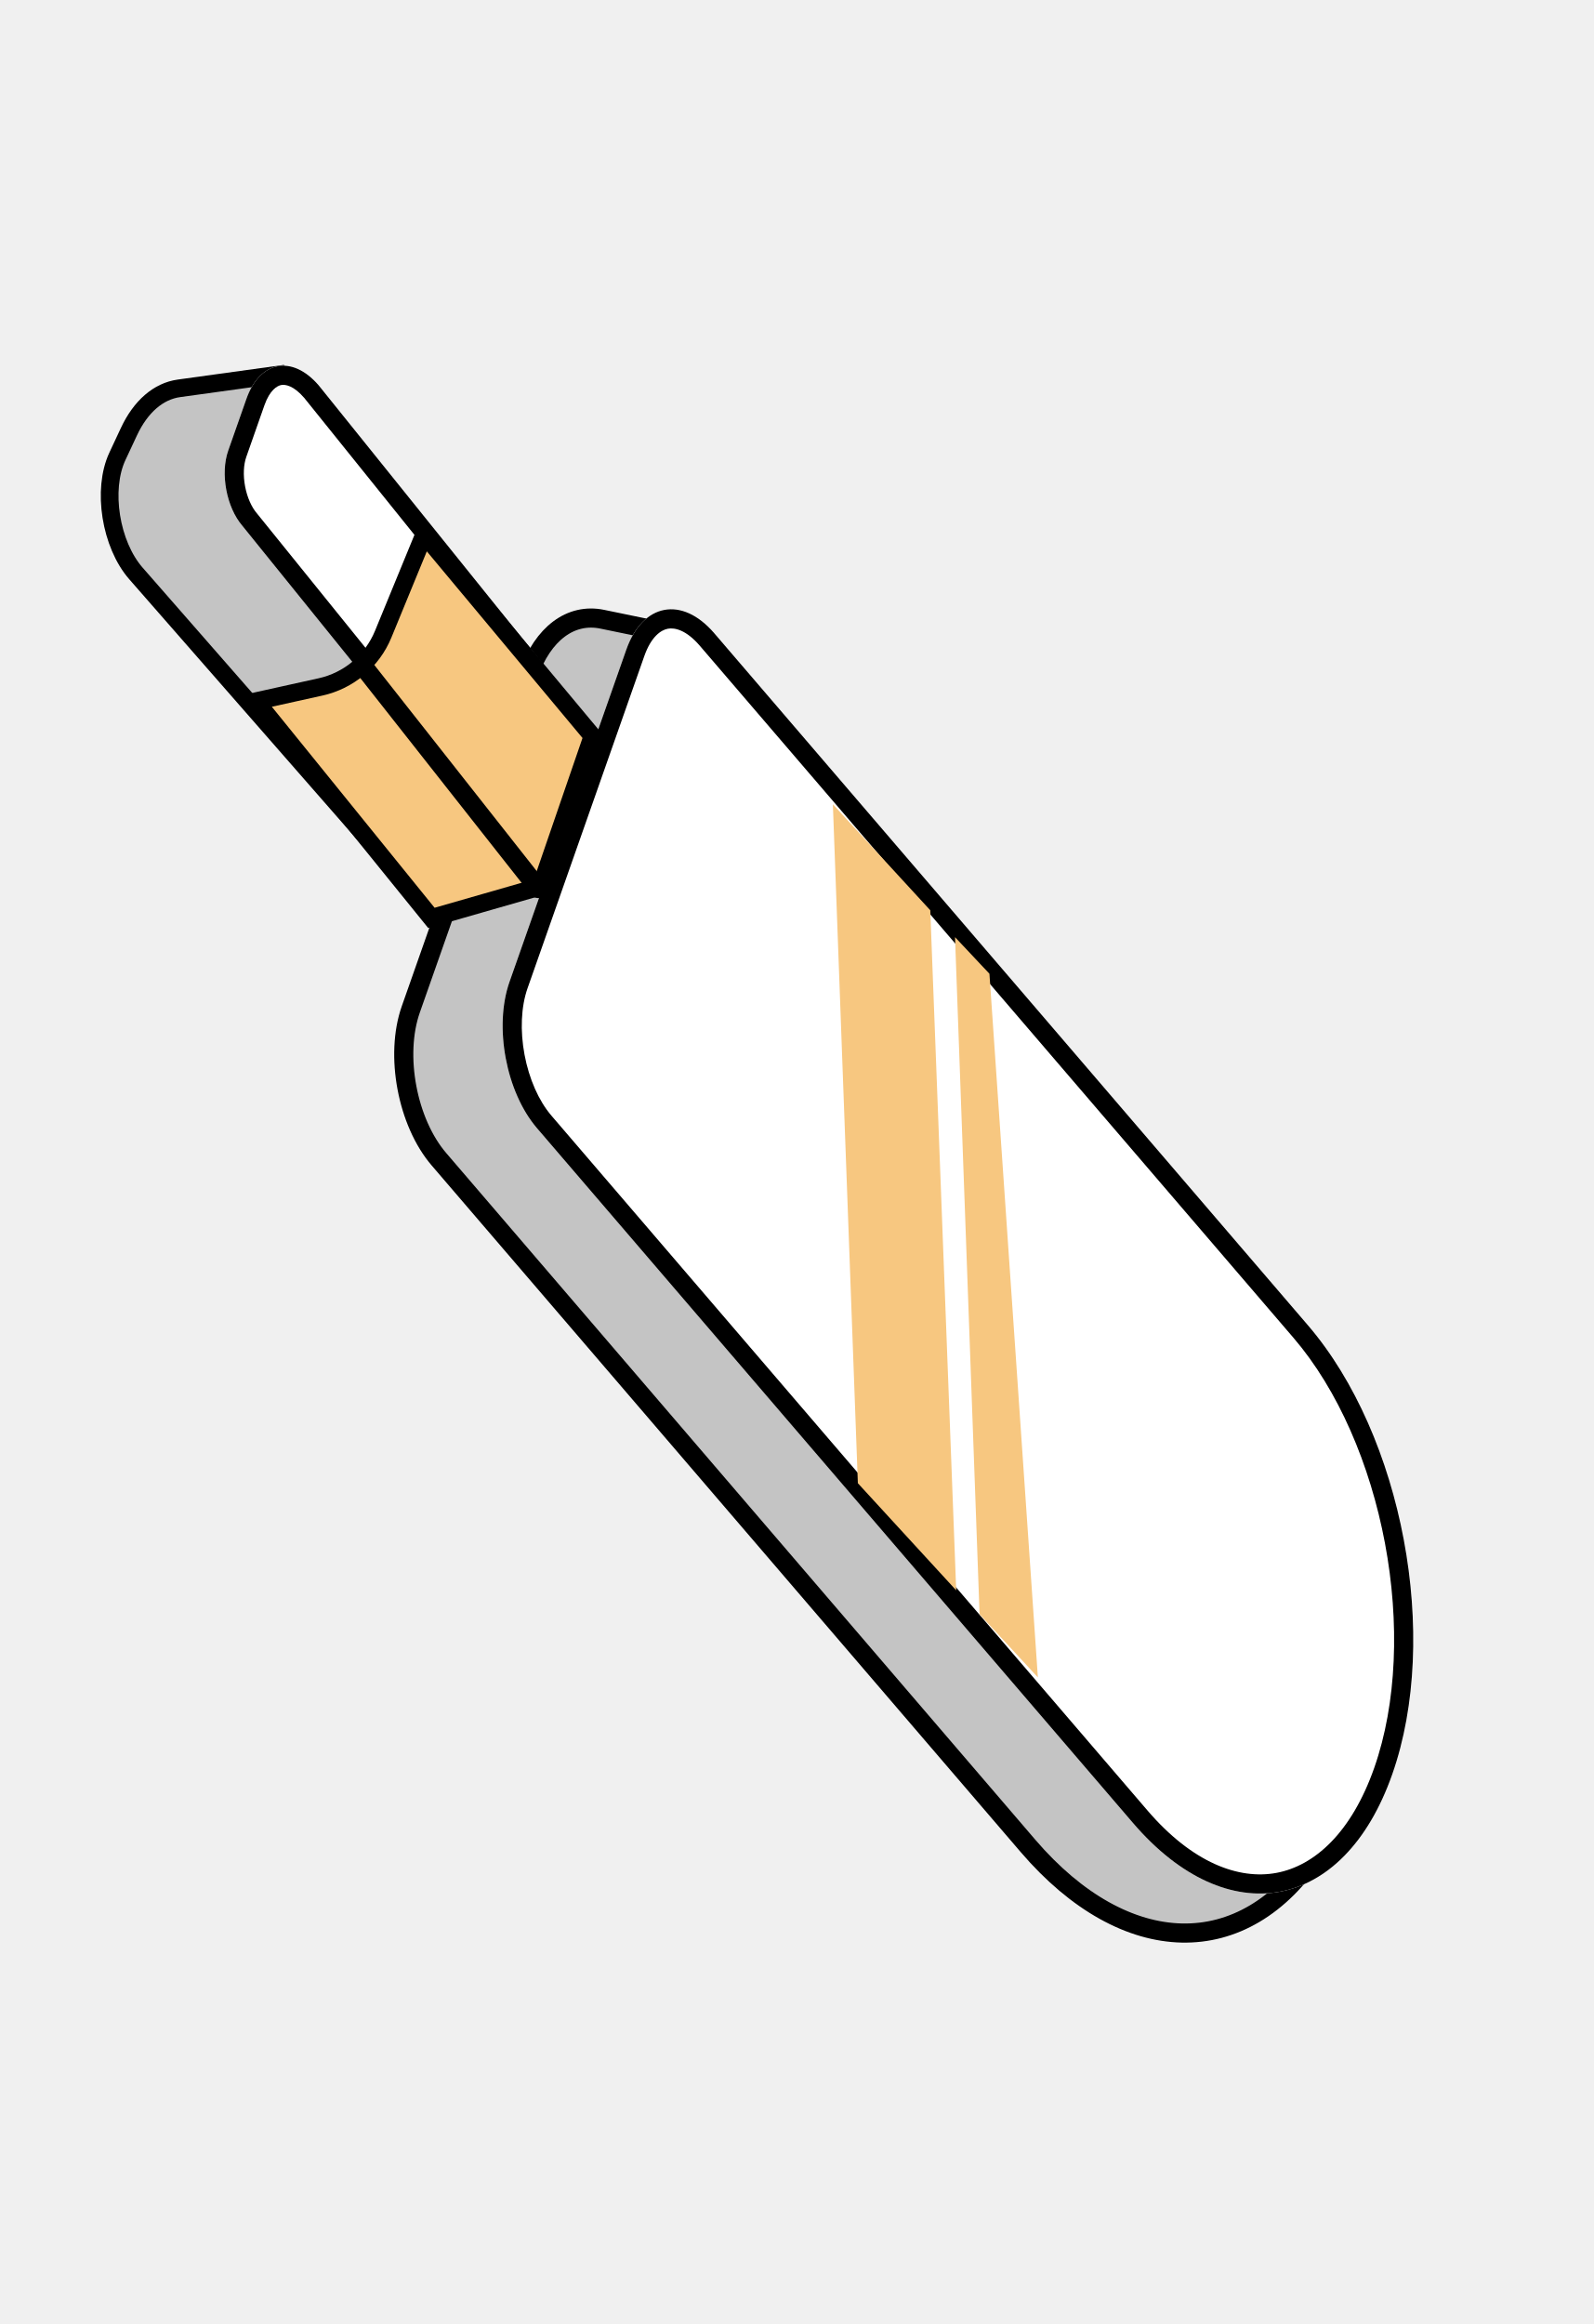
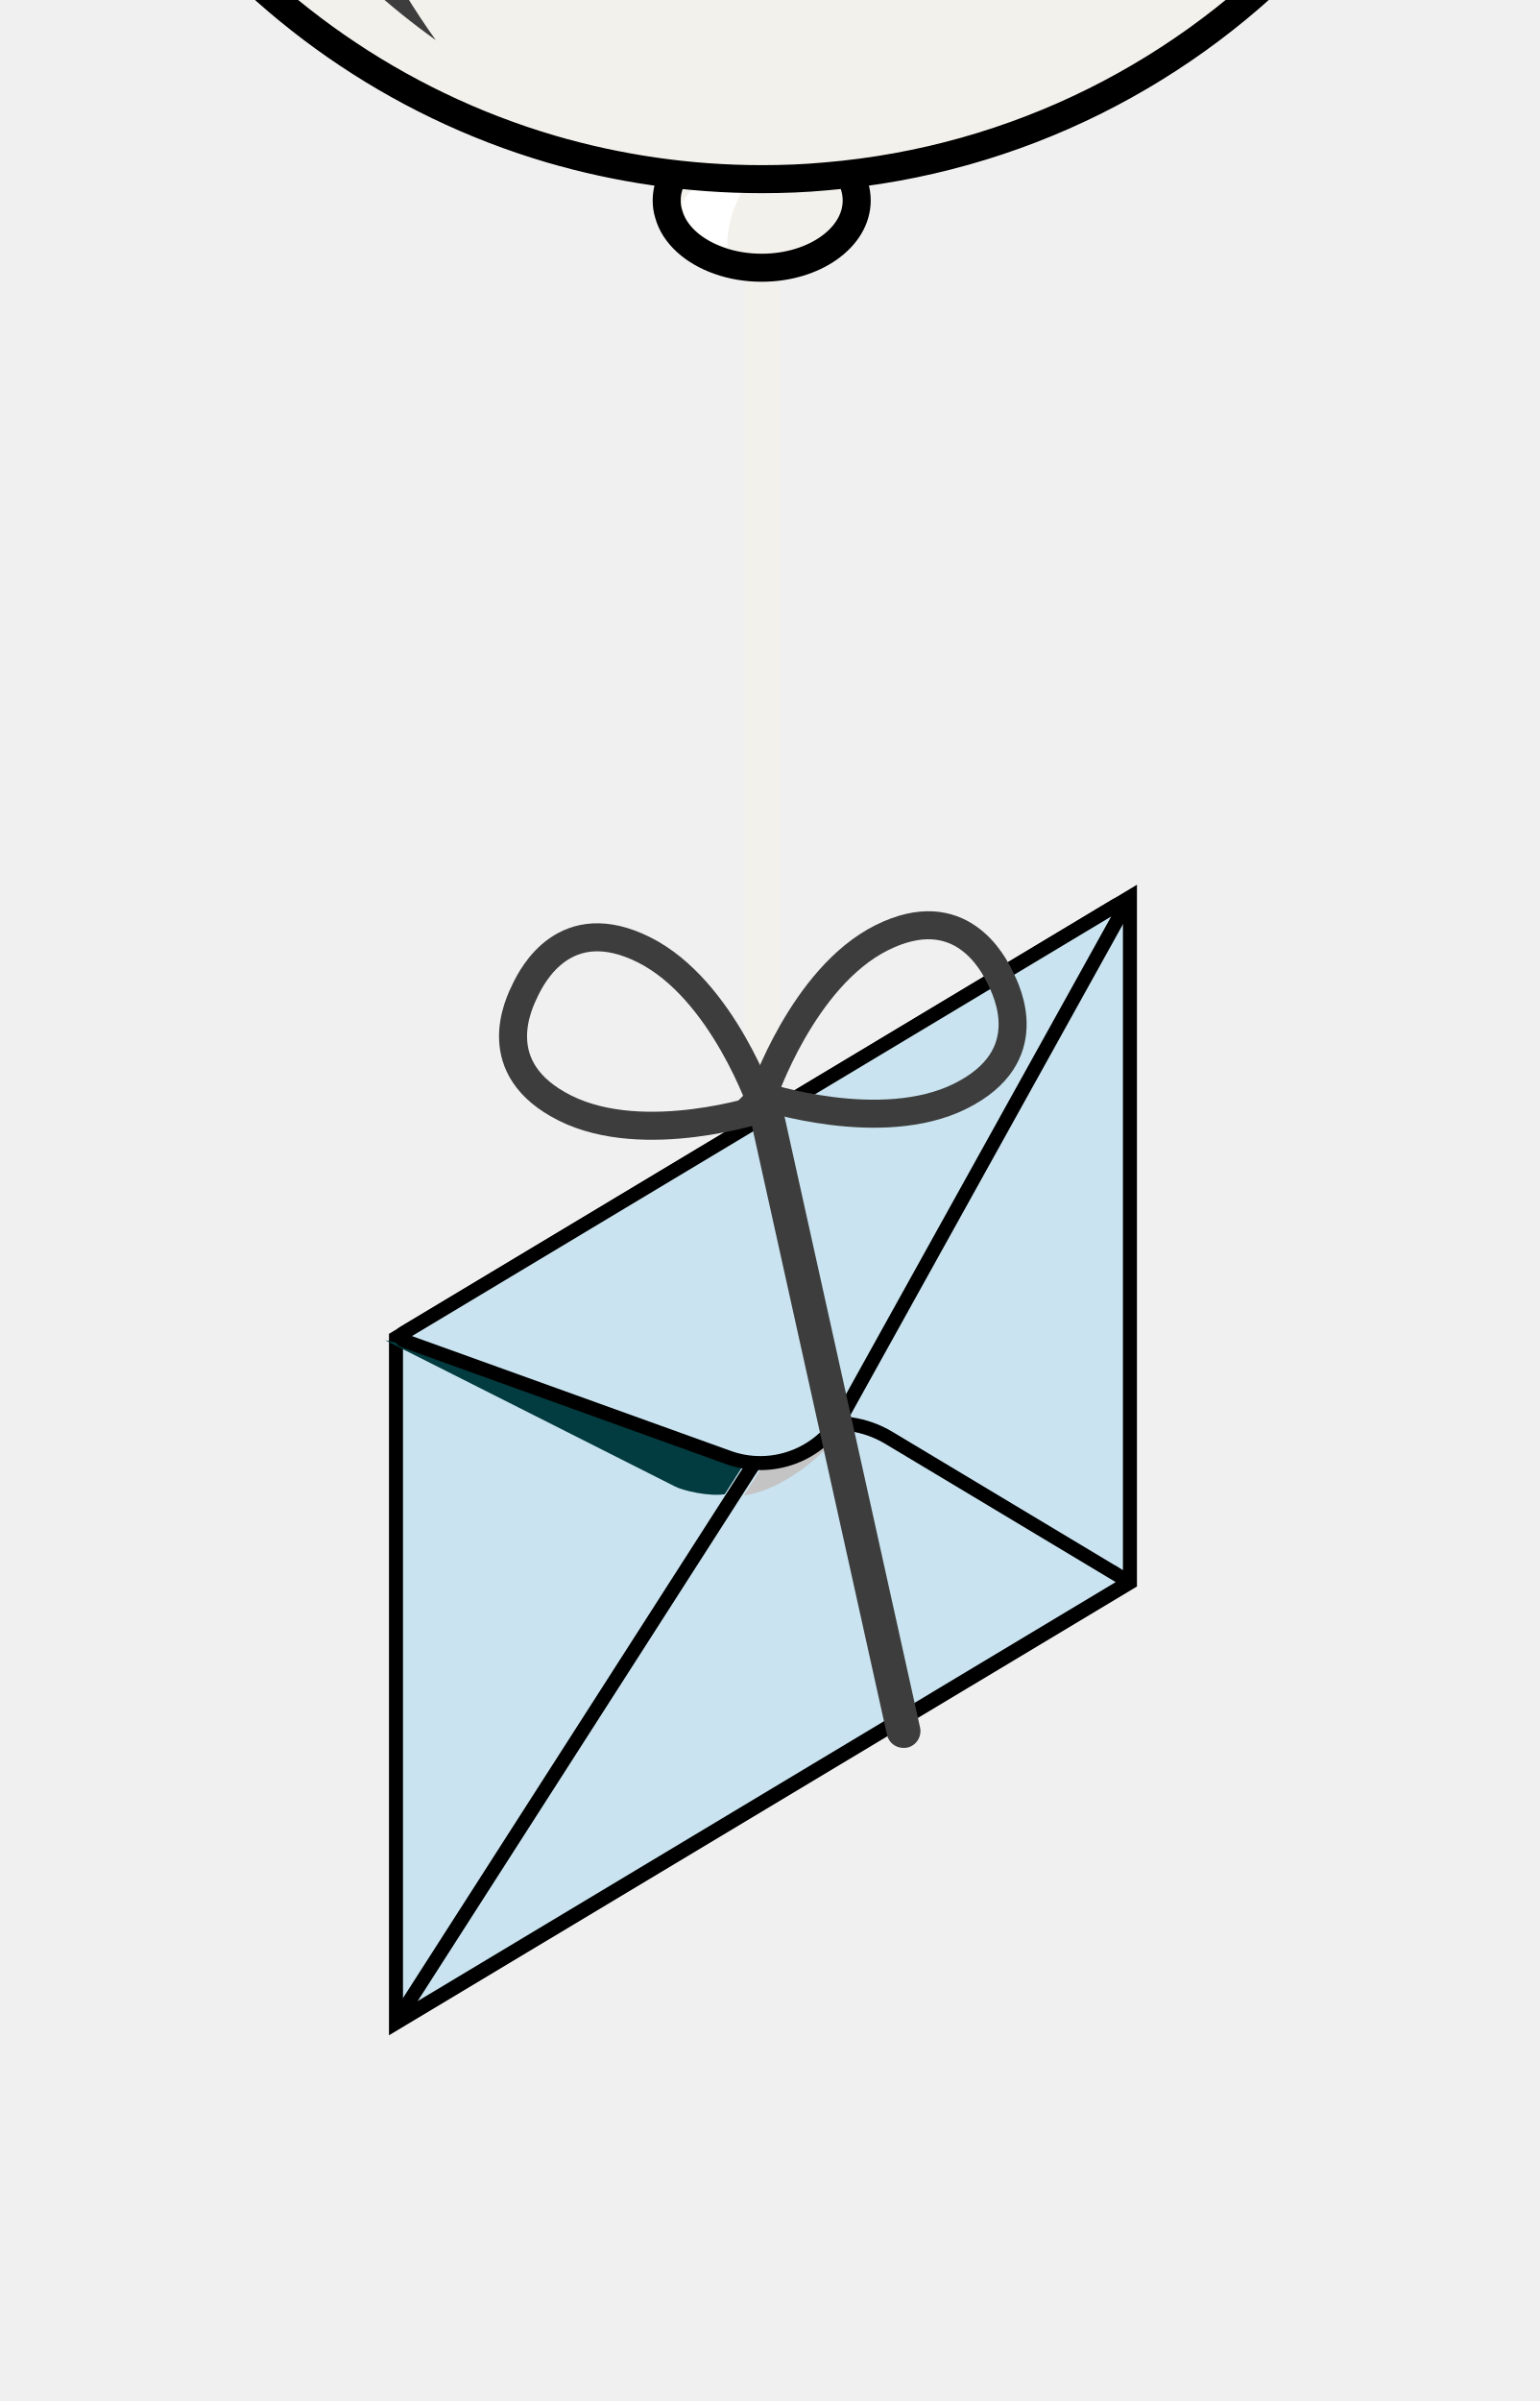
- <svg xmlns="http://www.w3.org/2000/svg" width="72" height="105" viewBox="0 0 72 105" fill="none">
-   <path d="M5.304 20.62L5.826 19.503C6.357 18.367 7.159 17.673 8.089 17.545L12.626 16.918L27.058 40.46L24.713 47.13L6.144 25.91C4.995 24.598 4.602 22.122 5.304 20.62Z" fill="#C4C4C4" stroke="black" stroke-width="0.8" />
-   <path d="M18.563 45.605L23.885 30.467C24.532 28.626 25.791 27.684 27.213 27.977L29.956 28.543L59.197 78.09C60.22 79.823 60.345 82.342 59.473 83.683C56.239 88.658 50.866 88.542 46.457 83.403L19.833 52.373C18.403 50.706 17.834 47.676 18.563 45.605Z" fill="#C4C4C4" stroke="black" stroke-width="0.864" />
-   <mask id="path-3-inside-1_908_8880" fill="white">
-     <path d="M24.264 50.97C22.868 49.343 22.312 46.385 23.023 44.362L28.3 29.356C29.041 27.248 30.821 26.914 32.276 28.61L59.105 59.879C63.39 64.874 65.095 73.957 62.912 80.166C60.729 86.375 55.485 87.359 51.199 82.364L24.264 50.97Z" />
-     <path d="M10.951 23.755C10.233 22.918 9.948 21.398 10.313 20.358L11.133 18.026C11.742 16.293 13.206 16.019 14.402 17.413L26.997 33.062L24.412 40.413L10.951 23.755Z" />
-   </mask>
-   <path d="M24.264 50.97C22.868 49.343 22.312 46.385 23.023 44.362L28.3 29.356C29.041 27.248 30.821 26.914 32.276 28.61L59.105 59.879C63.39 64.874 65.095 73.957 62.912 80.166C60.729 86.375 55.485 87.359 51.199 82.364L24.264 50.97Z" fill="white" />
-   <path d="M10.951 23.755C10.233 22.918 9.948 21.398 10.313 20.358L11.133 18.026C11.742 16.293 13.206 16.019 14.402 17.413L26.997 33.062L24.412 40.413L10.951 23.755Z" fill="white" />
-   <path d="M51.199 82.364L50.544 82.927L50.544 82.927L51.199 82.364ZM59.105 59.879L58.449 60.442L58.449 60.442L59.105 59.879ZM28.3 29.356L29.115 29.642L29.115 29.642L28.3 29.356ZM32.276 28.61L32.931 28.047L32.931 28.047L32.276 28.61ZM23.023 44.362L22.208 44.076L22.208 44.076L23.023 44.362ZM24.264 50.97L24.919 50.407L24.919 50.407L24.264 50.97ZM26.997 33.062L27.812 33.348L27.971 32.895L27.67 32.52L26.997 33.062ZM24.412 40.413L23.74 40.956L24.713 42.161L25.227 40.7L24.412 40.413ZM11.133 18.026L11.948 18.313L11.133 18.026ZM14.402 17.413L15.075 16.871L15.066 16.86L15.057 16.85L14.402 17.413ZM10.313 20.358L11.129 20.645L11.129 20.645L10.313 20.358ZM10.951 23.755L11.623 23.212L11.615 23.202L11.607 23.192L10.951 23.755ZM23.839 44.649L29.115 29.642L27.485 29.069L22.208 44.076L23.839 44.649ZM31.62 29.172L58.449 60.442L59.76 59.317L32.931 28.047L31.62 29.172ZM51.855 81.802L24.919 50.407L23.608 51.532L50.544 82.927L51.855 81.802ZM62.097 79.879C61.065 82.812 59.394 84.297 57.685 84.617C55.975 84.938 53.88 84.161 51.855 81.802L50.544 82.927C52.805 85.562 55.474 86.791 58.003 86.316C60.533 85.841 62.575 83.729 63.727 80.453L62.097 79.879ZM58.449 60.442C60.47 62.797 61.916 66.165 62.585 69.727C63.253 73.288 63.126 76.952 62.097 79.879L63.727 80.453C64.88 77.171 64.993 73.189 64.283 69.408C63.574 65.627 62.025 61.956 59.76 59.317L58.449 60.442ZM29.115 29.642C29.425 28.76 29.87 28.464 30.179 28.406C30.488 28.348 31.011 28.462 31.62 29.172L32.931 28.047C32.086 27.061 30.99 26.495 29.861 26.707C28.731 26.919 27.915 27.844 27.485 29.069L29.115 29.642ZM22.208 44.076C21.791 45.264 21.759 46.668 22.004 47.974C22.249 49.279 22.788 50.577 23.608 51.532L24.919 50.407C24.343 49.736 23.907 48.741 23.703 47.655C23.499 46.569 23.545 45.483 23.839 44.649L22.208 44.076ZM11.129 20.645L11.948 18.313L10.318 17.739L9.498 20.072L11.129 20.645ZM13.729 17.954L26.323 33.604L27.67 32.52L15.075 16.871L13.729 17.954ZM26.181 32.775L23.597 40.127L25.227 40.7L27.812 33.348L26.181 32.775ZM25.084 39.87L11.623 23.212L10.279 24.298L23.74 40.956L25.084 39.87ZM11.948 18.313C12.193 17.618 12.526 17.43 12.707 17.396C12.888 17.362 13.266 17.416 13.746 17.975L15.057 16.85C14.341 16.015 13.39 15.51 12.388 15.698C11.386 15.886 10.683 16.702 10.318 17.739L11.948 18.313ZM9.498 20.072C9.253 20.768 9.241 21.568 9.377 22.292C9.513 23.016 9.814 23.757 10.295 24.317L11.607 23.192C11.37 22.916 11.17 22.478 11.075 21.973C10.98 21.468 11.008 20.988 11.129 20.645L9.498 20.072Z" fill="black" mask="url(#path-3-inside-1_908_8880)" />
-   <path d="M17.315 28.656L19.169 24.145L26.774 33.26L24.438 40.052L19.494 41.471L11.566 31.681L14.486 31.035C15.761 30.753 16.818 29.864 17.315 28.656Z" fill="#F7C780" stroke="black" stroke-width="0.8" />
-   <path d="M16.422 30.116L24.324 40.144" stroke="black" stroke-width="0.864" stroke-linecap="round" />
-   <path d="M42.038 41.127L37.636 36.337L38.765 67.013L43.209 71.853L42.038 41.127Z" fill="#F7C780" />
-   <path d="M44.711 43.995L43.156 42.341L44.265 72.934L46.9 75.787L44.711 43.995Z" fill="#F7C780" />
+ <svg xmlns="http://www.w3.org/2000/svg" width="59" height="92" viewBox="0 0 59 92" fill="none">
+   <g clip-path="url(#clip0_908_8850)">
+     <path d="M29.206 47.48C29.561 47.48 29.851 47.19 29.851 46.835V10.26C29.851 9.905 29.561 9.615 29.206 9.615C28.852 9.615 28.562 9.905 28.562 10.26V46.846C28.562 47.2 28.852 47.49 29.206 47.49V47.48Z" fill="#F3F1EB" />
+     <path d="M25.554 7.682C25.554 7.853 25.576 8.025 25.63 8.197C25.844 8.992 26.585 9.647 27.574 9.991C28.057 10.163 28.616 10.259 29.196 10.259C31.204 10.259 32.837 9.11 32.837 7.682C32.837 6.253 31.204 5.093 29.196 5.093C27.187 5.093 25.554 6.253 25.554 7.682Z" fill="#F3F1EB" stroke="black" stroke-width="1.074" stroke-miterlimit="10" />
+     <path d="M26.134 7.918C26.349 8.713 26.886 9.143 27.875 9.486C27.875 9.486 27.81 8.767 28.208 7.821C28.605 6.876 28.852 6.629 28.852 6.629C28.852 6.629 28.003 6.403 27.058 6.919C26.113 7.435 26.134 7.929 26.134 7.929V7.918Z" fill="white" />
+     <path d="M0.537 -21.804C0.537 -8.785 9.216 2.203 21.097 5.705C23.664 6.457 26.392 6.865 29.206 6.865C30.034 6.865 30.85 6.833 31.656 6.758C46.329 5.523 57.865 -6.787 57.865 -21.804C57.865 -29.989 54.428 -37.38 48.907 -42.6C44.331 -46.95 38.315 -49.786 31.645 -50.355C30.839 -50.431 30.012 -50.463 29.196 -50.463C13.373 -50.463 0.537 -37.637 0.537 -21.804Z" fill="#F3F1EB" stroke="black" stroke-width="1.074" stroke-miterlimit="10" />
+     <path d="M43.31 34.375V60.638L15.178 77.513V51.261L43.31 34.375Z" fill="#C9E4F0" stroke="black" stroke-width="0.537" stroke-miterlimit="10" />
+     <path d="M43.01 60.456L34.072 55.095C32.246 54 29.883 54.558 28.734 56.341L15.629 76.772C15.511 76.955 15.726 77.169 15.908 77.051L43.01 60.788C43.138 60.713 43.138 60.52 43.01 60.445V60.456Z" fill="#C9E4F0" stroke="black" stroke-width="0.537" stroke-miterlimit="10" />
+     <path d="M14.748 51.347C15.006 51.476 25.597 56.814 25.887 56.965C26.177 57.115 27.176 57.351 27.778 57.255L28.412 56.266C28.841 55.6 29.443 55.117 30.13 54.838L14.737 51.347H14.748Z" fill="#023C40" />
+     <path d="M28.508 57.308C30.442 57.008 32.01 55.149 32.01 55.149L30.861 54.891C30.184 55.171 29.572 55.654 29.142 56.32L28.508 57.308Z" fill="#C4C4C4" />
+     <path d="M43.031 34.88L32.3 54.204C31.441 55.751 29.582 56.449 27.918 55.847L15.479 51.368C15.361 51.325 15.339 51.153 15.446 51.089L42.805 34.676C42.945 34.59 43.095 34.74 43.02 34.88H43.031Z" fill="#C9E4F0" stroke="black" stroke-width="0.537" stroke-miterlimit="10" />
+     <path d="M34.631 66.976C34.631 66.976 34.727 66.976 34.77 66.965C35.125 66.89 35.34 66.535 35.265 66.192L30.033 42.614C29.958 42.259 29.604 42.044 29.26 42.12C28.905 42.195 28.691 42.549 28.766 42.893L33.997 66.471C34.062 66.772 34.33 66.976 34.631 66.976Z" fill="#3D3D3D" />
+     <path d="M4.683 -21.804C4.683 -12.18 9.431 -3.662 16.703 1.537C13.352 -3.146 11.375 -8.893 11.375 -15.102C11.375 -17.626 11.697 -20.086 12.32 -22.417C11.762 -22.288 11.193 -22.223 10.602 -22.223C8.325 -22.223 6.273 -23.19 4.844 -24.737C4.748 -23.77 4.694 -22.793 4.694 -21.804H4.683Z" fill="#3D3D3D" />
+     <path d="M29.239 42.452C29.239 42.452 27.713 37.909 24.684 36.394C21.655 34.88 20.398 37.393 20.141 37.919C19.883 38.446 18.626 40.949 21.666 42.463C24.706 43.978 29.25 42.463 29.25 42.463L29.239 42.452Z" stroke="#3D3D3D" stroke-width="1.074" stroke-miterlimit="10" />
+     <path d="M29.239 41.99C29.239 41.99 30.764 37.447 33.793 35.932C36.822 34.418 38.079 36.931 38.337 37.458C38.595 37.984 39.852 40.487 36.812 42.001C33.772 43.516 29.228 42.001 29.228 42.001L29.239 41.99Z" stroke="#3D3D3D" stroke-width="1.074" stroke-miterlimit="10" />
+   </g>
+   <defs>
+     <clipPath id="clip0_908_8850">
+       <rect width="58.402" height="142.112" fill="white" transform="matrix(-1 0 0 1 58.4023 -51)" />
+     </clipPath>
+   </defs>
</svg>
